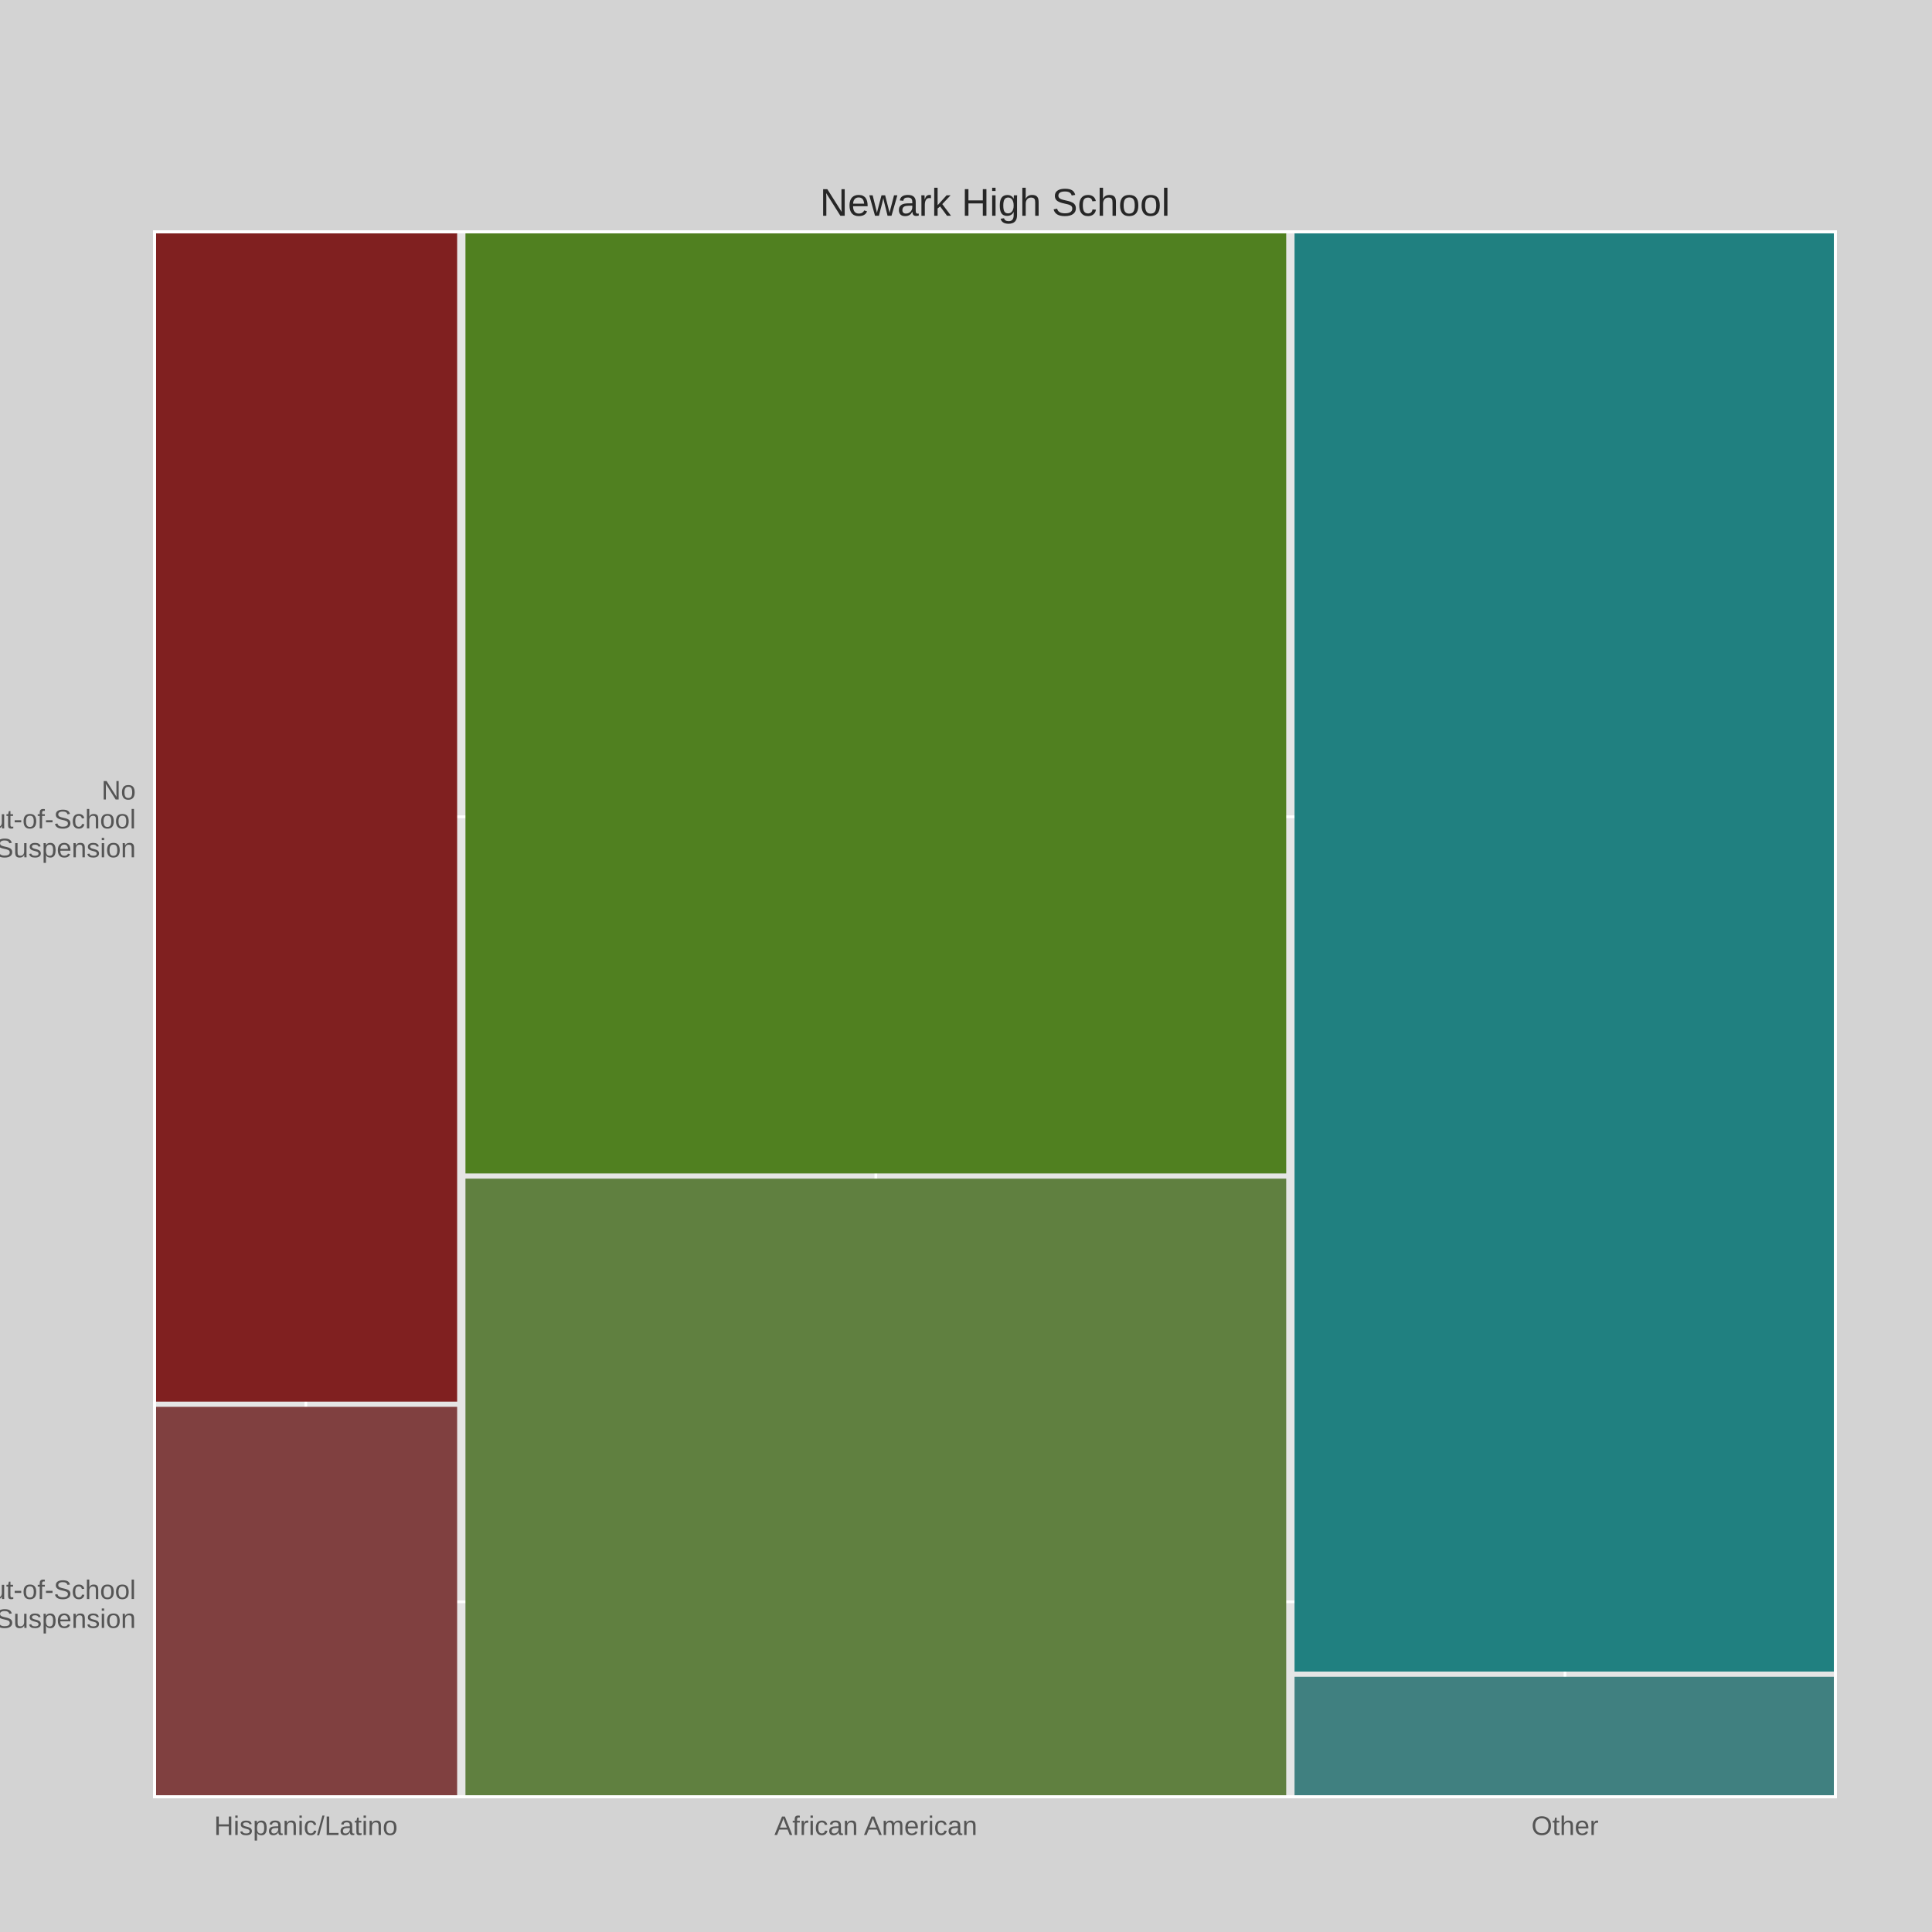
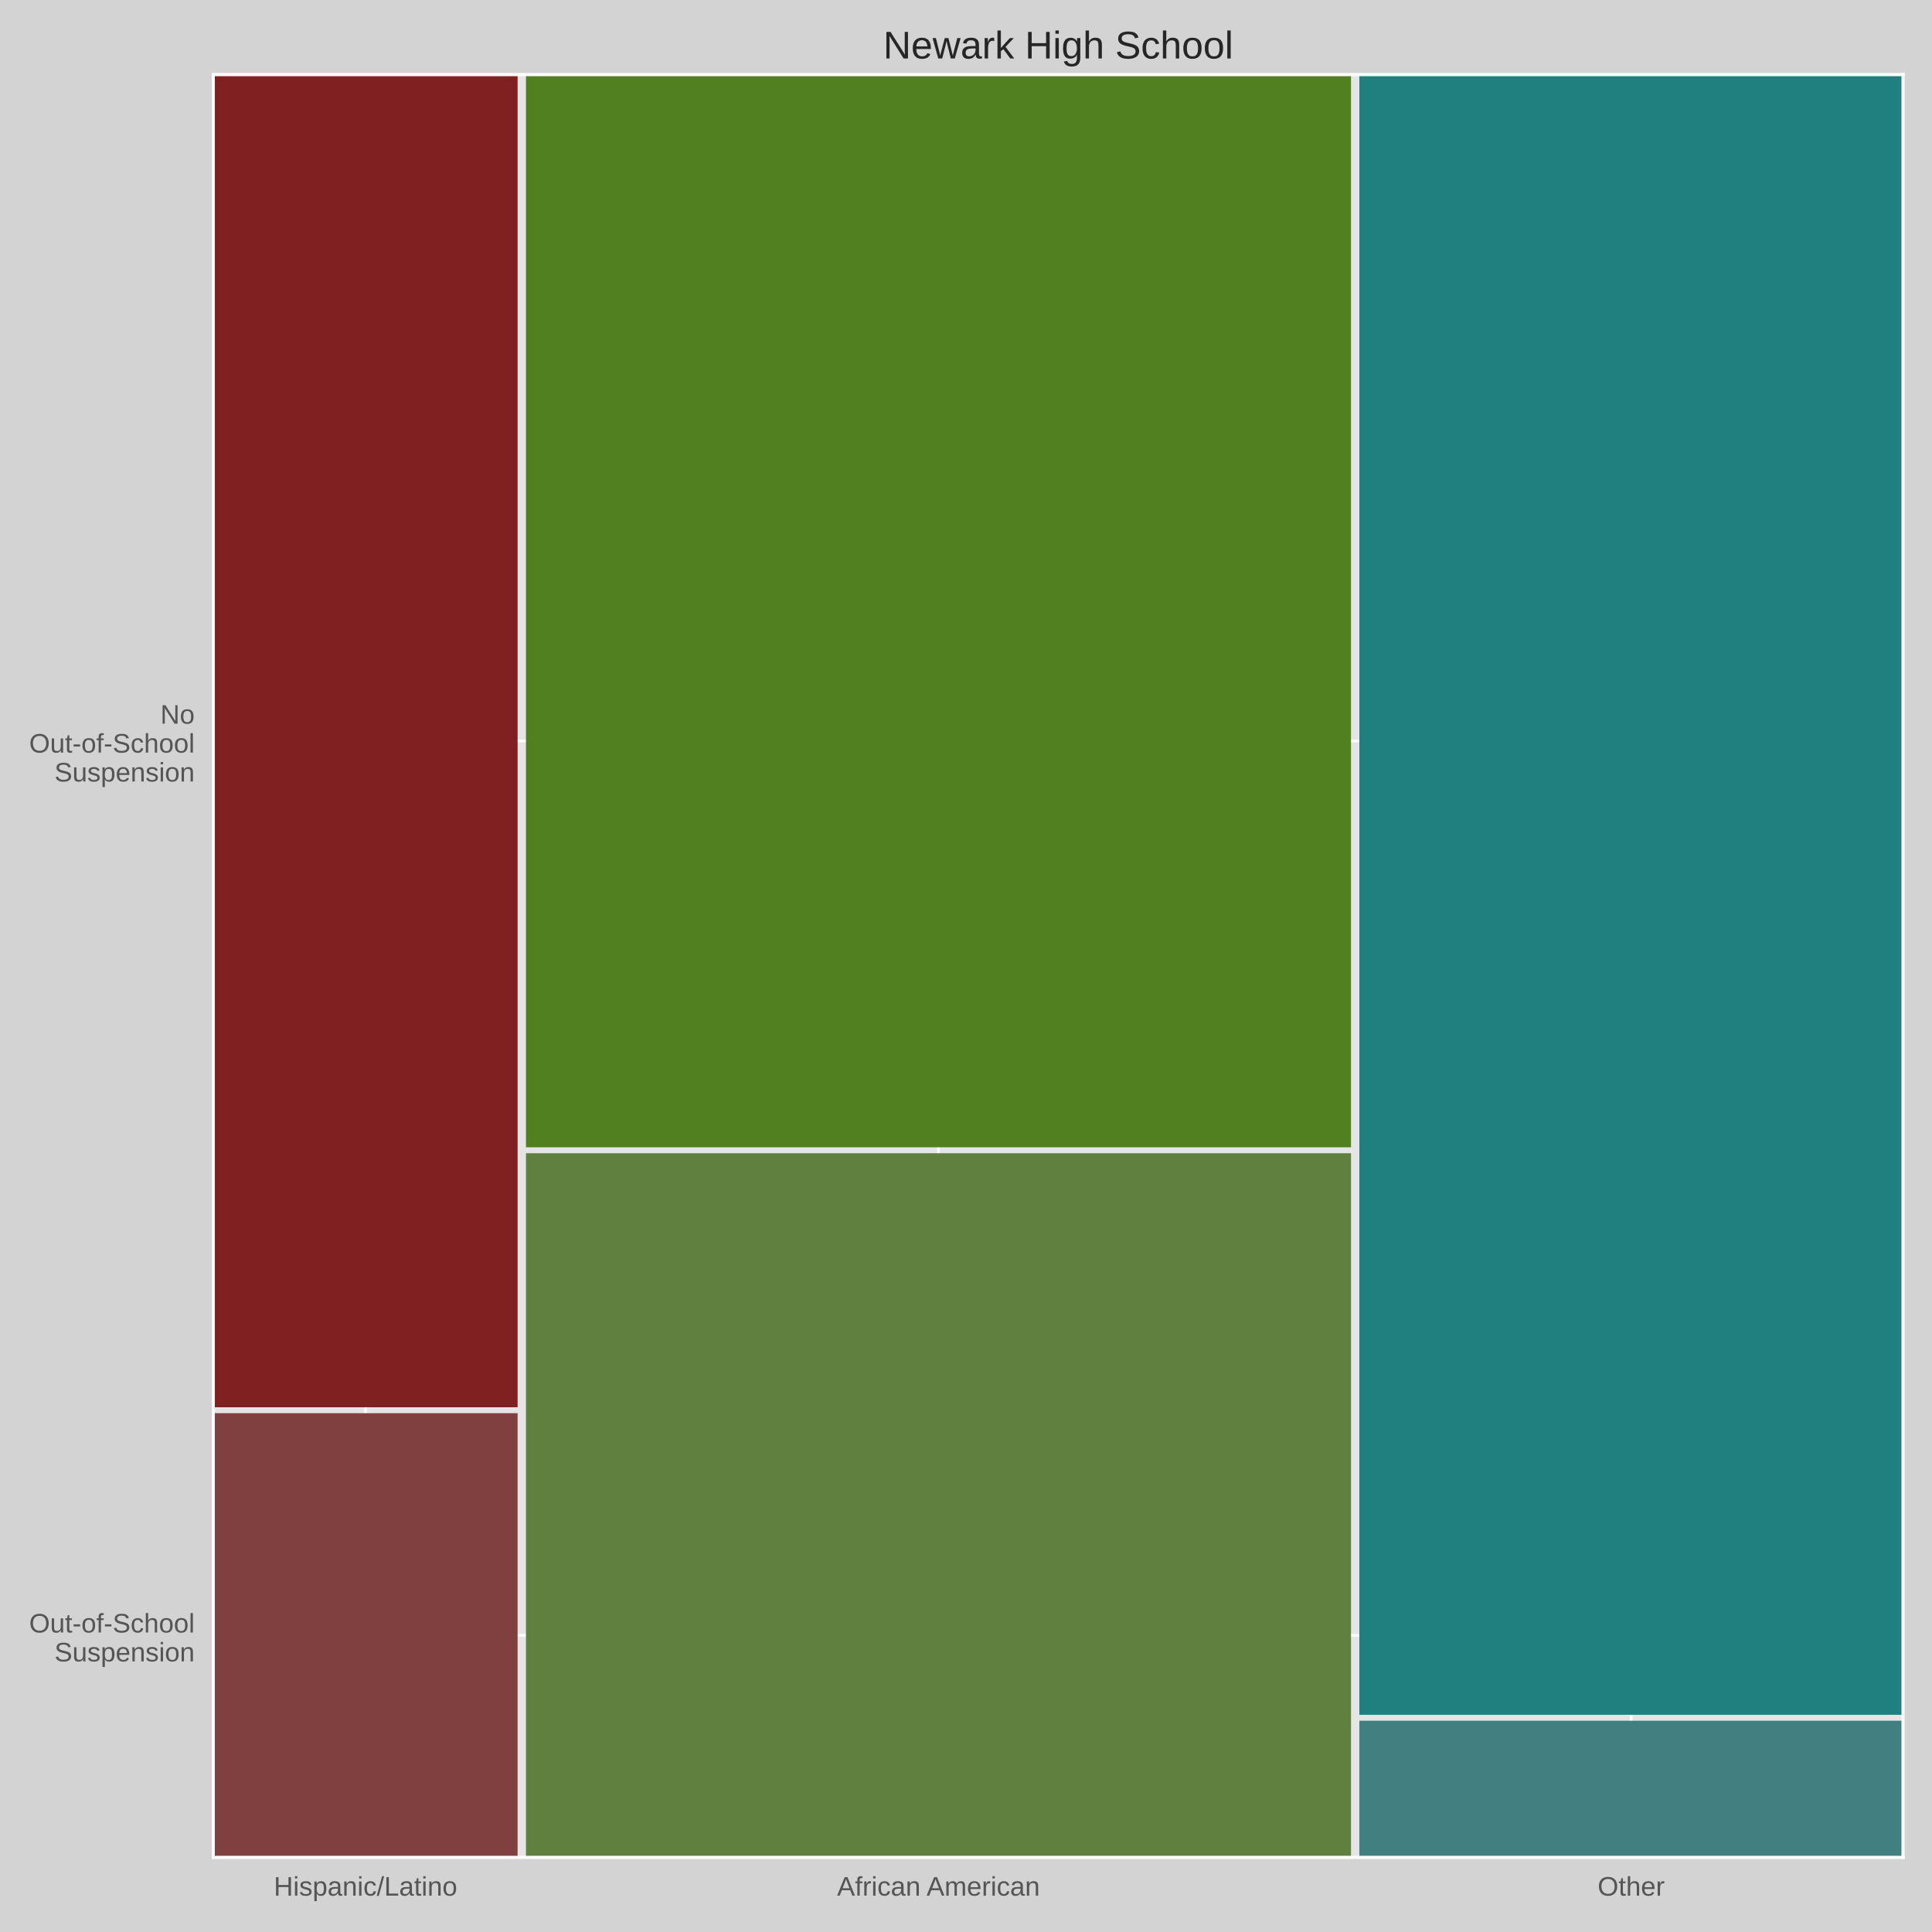
<svg xmlns="http://www.w3.org/2000/svg" xmlns:xlink="http://www.w3.org/1999/xlink" height="720pt" version="1.1" viewBox="0 0 720 720" width="720pt">
  <defs>
    <style type="text/css">
*{stroke-linecap:butt;stroke-linejoin:round;}
  </style>
  </defs>
  <g id="figure_1">
    <g id="patch_1">
      <path d="M 0 720  L 720 720  L 720 0  L 0 0  z " style="fill:#d3d3d3;" />
    </g>
    <g id="axes_1">
      <g id="patch_2">
-         <path d="M 57.6 669.6  L 684 669.6  L 684 86.4  L 57.6 86.4  z " style="fill:#e5e5e5;" />
+         <path d="M 79.55 692.2  L 709.2 692.2  L 709.2 27.8  L 79.55 27.8  z " style="fill:#e5e5e5;" />
      </g>
      <g id="matplotlib.axis_1">
        <g id="xtick_1">
          <g id="line2d_1">
-             <path clip-path="url(#pf07a67127f)" d="M 113.982 669.6  L 113.982 86.4  " style="fill:none;stroke:#ffffff;" />
+             <path clip-path="url(#p19090689ff)" d="M 136.224 692.2  L 136.224 27.8  " style="fill:none;stroke:#ffffff;" />
          </g>
          <g id="line2d_2" />
          <g id="text_1">
            <defs>
              <path d="M 54.734 0  L 54.734 31.891  L 17.531 31.891  L 17.531 0  L 8.203 0  L 8.203 68.797  L 17.531 68.797  L 17.531 39.703  L 54.734 39.703  L 54.734 68.797  L 64.062 68.797  L 64.062 0  z " id="LiberationSans-72" />
              <path d="M 6.688 64.062  L 6.688 72.469  L 15.484 72.469  L 15.484 64.062  z M 6.688 0  L 6.688 52.828  L 15.484 52.828  L 15.484 0  z " id="LiberationSans-105" />
              <path d="M 46.391 14.594  Q 46.391 10.891 44.938 7.984  Q 43.5 5.078 40.766 3.094  Q 38.031 1.125 34.047 0.062  Q 30.078 -0.984 24.953 -0.984  Q 20.359 -0.984 16.672 -0.266  Q 12.984 0.438 10.203 2  Q 7.422 3.562 5.531 6.125  Q 3.656 8.688 2.781 12.406  L 10.547 13.922  Q 11.672 9.672 15.188 7.688  Q 18.703 5.719 24.953 5.719  Q 27.781 5.719 30.141 6.109  Q 32.516 6.5 34.219 7.453  Q 35.938 8.406 36.891 9.984  Q 37.844 11.578 37.844 13.922  Q 37.844 16.312 36.719 17.844  Q 35.594 19.391 33.594 20.406  Q 31.594 21.438 28.734 22.188  Q 25.875 22.953 22.469 23.875  Q 19.281 24.703 16.156 25.734  Q 13.031 26.766 10.516 28.438  Q 8.016 30.125 6.453 32.609  Q 4.891 35.109 4.891 38.875  Q 4.891 46.094 10.031 49.875  Q 15.188 53.656 25.047 53.656  Q 33.797 53.656 38.938 50.578  Q 44.094 47.516 45.453 40.719  L 37.547 39.75  Q 37.109 41.797 35.938 43.188  Q 34.766 44.578 33.109 45.438  Q 31.453 46.297 29.375 46.656  Q 27.297 47.016 25.047 47.016  Q 19.094 47.016 16.25 45.203  Q 13.422 43.406 13.422 39.75  Q 13.422 37.594 14.469 36.203  Q 15.531 34.812 17.406 33.859  Q 19.281 32.906 21.922 32.203  Q 24.562 31.5 27.734 30.719  Q 29.828 30.172 32.031 29.562  Q 34.234 28.953 36.297 28.094  Q 38.375 27.25 40.203 26.094  Q 42.047 24.953 43.406 23.344  Q 44.781 21.734 45.578 19.578  Q 46.391 17.438 46.391 14.594  z " id="LiberationSans-115" />
              <path d="M 51.422 26.656  Q 51.422 20.656 50.438 15.578  Q 49.469 10.5 47.188 6.828  Q 44.922 3.172 41.188 1.094  Q 37.453 -0.984 31.984 -0.984  Q 26.312 -0.984 22.062 1.172  Q 17.828 3.328 15.578 8.203  L 15.328 8.203  Q 15.375 8.109 15.406 7.328  Q 15.438 6.547 15.453 5.375  Q 15.484 4.203 15.5 2.75  Q 15.531 1.312 15.531 -0.094  L 15.531 -20.75  L 6.734 -20.75  L 6.734 42.047  Q 6.734 43.953 6.703 45.703  Q 6.688 47.469 6.641 48.906  Q 6.594 50.344 6.547 51.359  Q 6.5 52.391 6.453 52.828  L 14.938 52.828  Q 14.984 52.688 15.062 51.797  Q 15.141 50.922 15.203 49.672  Q 15.281 48.438 15.359 47.016  Q 15.438 45.609 15.438 44.344  L 15.625 44.344  Q 16.844 46.875 18.406 48.656  Q 19.969 50.438 21.969 51.578  Q 23.969 52.734 26.438 53.25  Q 28.906 53.766 31.984 53.766  Q 37.453 53.766 41.188 51.812  Q 44.922 49.859 47.188 46.312  Q 49.469 42.781 50.438 37.766  Q 51.422 32.766 51.422 26.656  z M 42.188 26.469  Q 42.188 31.344 41.594 35.156  Q 41.016 38.969 39.578 41.594  Q 38.141 44.234 35.734 45.594  Q 33.344 46.969 29.734 46.969  Q 26.812 46.969 24.219 46.141  Q 21.625 45.312 19.703 42.969  Q 17.781 40.625 16.656 36.5  Q 15.531 32.375 15.531 25.781  Q 15.531 20.172 16.453 16.281  Q 17.391 12.406 19.172 10.016  Q 20.953 7.625 23.578 6.562  Q 26.219 5.516 29.641 5.516  Q 33.297 5.516 35.719 6.922  Q 38.141 8.344 39.578 11.031  Q 41.016 13.719 41.594 17.594  Q 42.188 21.484 42.188 26.469  z " id="LiberationSans-112" />
              <path d="M 20.219 -0.984  Q 12.25 -0.984 8.25 3.219  Q 4.25 7.422 4.25 14.75  Q 4.25 19.969 6.219 23.312  Q 8.203 26.656 11.391 28.562  Q 14.594 30.469 18.688 31.203  Q 22.797 31.938 27.047 32.031  L 38.922 32.234  L 38.922 35.109  Q 38.922 38.375 38.234 40.672  Q 37.547 42.969 36.125 44.375  Q 34.719 45.797 32.594 46.453  Q 30.469 47.125 27.594 47.125  Q 25.047 47.125 23 46.75  Q 20.953 46.391 19.438 45.438  Q 17.922 44.484 16.984 42.844  Q 16.062 41.219 15.766 38.719  L 6.594 39.547  Q 7.078 42.672 8.438 45.281  Q 9.812 47.906 12.328 49.797  Q 14.844 51.703 18.625 52.75  Q 22.406 53.812 27.781 53.812  Q 37.75 53.812 42.766 49.234  Q 47.797 44.672 47.797 36.031  L 47.797 13.281  Q 47.797 9.375 48.828 7.391  Q 49.859 5.422 52.734 5.422  Q 53.469 5.422 54.203 5.516  Q 54.938 5.609 55.609 5.766  L 55.609 0.297  Q 53.953 -0.094 52.312 -0.281  Q 50.688 -0.484 48.828 -0.484  Q 46.344 -0.484 44.562 0.172  Q 42.781 0.828 41.656 2.172  Q 40.531 3.516 39.938 5.484  Q 39.359 7.469 39.203 10.109  L 38.922 10.109  Q 37.5 7.562 35.812 5.516  Q 34.125 3.469 31.875 2.031  Q 29.641 0.594 26.781 -0.188  Q 23.922 -0.984 20.219 -0.984  z M 22.219 5.609  Q 26.422 5.609 29.562 7.141  Q 32.719 8.688 34.781 11.078  Q 36.859 13.484 37.891 16.312  Q 38.922 19.141 38.922 21.734  L 38.922 26.078  L 29.297 25.875  Q 26.078 25.828 23.172 25.406  Q 20.266 25 18.062 23.781  Q 15.875 22.562 14.578 20.359  Q 13.281 18.172 13.281 14.594  Q 13.281 10.297 15.594 7.953  Q 17.922 5.609 22.219 5.609  z " id="LiberationSans-97" />
              <path d="M 40.281 0  L 40.281 33.5  Q 40.281 37.359 39.719 39.938  Q 39.156 42.531 37.891 44.109  Q 36.625 45.703 34.547 46.359  Q 32.469 47.016 29.391 47.016  Q 26.266 47.016 23.75 45.922  Q 21.234 44.828 19.453 42.75  Q 17.672 40.672 16.688 37.625  Q 15.719 34.578 15.719 30.609  L 15.719 0  L 6.938 0  L 6.938 41.547  Q 6.938 43.219 6.906 45.047  Q 6.891 46.875 6.828 48.5  Q 6.781 50.141 6.734 51.312  Q 6.688 52.484 6.641 52.828  L 14.938 52.828  Q 14.984 52.594 15.031 51.516  Q 15.094 50.438 15.156 49.047  Q 15.234 47.656 15.281 46.219  Q 15.328 44.781 15.328 43.797  L 15.484 43.797  Q 16.75 46.094 18.266 47.953  Q 19.781 49.812 21.781 51.094  Q 23.781 52.391 26.359 53.094  Q 28.953 53.812 32.375 53.812  Q 36.766 53.812 39.938 52.734  Q 43.109 51.656 45.156 49.406  Q 47.219 47.172 48.172 43.625  Q 49.125 40.094 49.125 35.203  L 49.125 0  z " id="LiberationSans-110" />
              <path d="M 13.422 26.656  Q 13.422 22.125 14.078 18.312  Q 14.75 14.5 16.312 11.734  Q 17.875 8.984 20.438 7.469  Q 23 5.953 26.766 5.953  Q 31.453 5.953 34.594 8.484  Q 37.75 11.031 38.484 16.312  L 47.359 15.719  Q 46.922 12.453 45.453 9.422  Q 44 6.391 41.484 4.094  Q 38.969 1.812 35.344 0.406  Q 31.734 -0.984 27 -0.984  Q 20.797 -0.984 16.453 1.109  Q 12.109 3.219 9.391 6.906  Q 6.688 10.594 5.469 15.594  Q 4.25 20.609 4.25 26.469  Q 4.25 31.781 5.125 35.859  Q 6 39.938 7.594 42.984  Q 9.188 46.047 11.328 48.125  Q 13.484 50.203 15.984 51.438  Q 18.5 52.688 21.281 53.25  Q 24.078 53.812 26.906 53.812  Q 31.344 53.812 34.812 52.594  Q 38.281 51.375 40.797 49.25  Q 43.312 47.125 44.875 44.234  Q 46.438 41.359 47.078 38.031  L 38.031 37.359  Q 37.359 41.75 34.562 44.328  Q 31.781 46.922 26.656 46.922  Q 22.906 46.922 20.391 45.672  Q 17.875 44.438 16.312 41.922  Q 14.75 39.406 14.078 35.594  Q 13.422 31.781 13.422 26.656  z " id="LiberationSans-99" />
              <path d="M 0 -0.984  L 20.062 72.469  L 27.781 72.469  L 7.906 -0.984  z " id="LiberationSans-47" />
              <path d="M 8.203 0  L 8.203 68.797  L 17.531 68.797  L 17.531 7.625  L 52.297 7.625  L 52.297 0  z " id="LiberationSans-76" />
              <path d="M 27.047 0.391  Q 25.047 -0.141 22.969 -0.453  Q 20.906 -0.781 18.172 -0.781  Q 7.625 -0.781 7.625 11.188  L 7.625 46.438  L 1.516 46.438  L 1.516 52.828  L 7.953 52.828  L 10.547 64.656  L 16.406 64.656  L 16.406 52.828  L 26.172 52.828  L 26.172 46.438  L 16.406 46.438  L 16.406 13.094  Q 16.406 9.281 17.641 7.734  Q 18.891 6.203 21.969 6.203  Q 23.25 6.203 24.438 6.391  Q 25.641 6.594 27.047 6.891  z " id="LiberationSans-116" />
              <path d="M 51.422 26.469  Q 51.422 12.594 45.312 5.797  Q 39.203 -0.984 27.594 -0.984  Q 22.078 -0.984 17.719 0.672  Q 13.375 2.344 10.375 5.766  Q 7.375 9.188 5.781 14.328  Q 4.203 19.484 4.203 26.469  Q 4.203 53.812 27.875 53.812  Q 34.031 53.812 38.5 52.094  Q 42.969 50.391 45.828 46.969  Q 48.688 43.562 50.047 38.422  Q 51.422 33.297 51.422 26.469  z M 42.188 26.469  Q 42.188 32.625 41.234 36.625  Q 40.281 40.625 38.453 43.016  Q 36.625 45.406 33.984 46.359  Q 31.344 47.312 28.031 47.312  Q 24.656 47.312 21.938 46.312  Q 19.234 45.312 17.328 42.891  Q 15.438 40.484 14.422 36.469  Q 13.422 32.469 13.422 26.469  Q 13.422 20.312 14.5 16.281  Q 15.578 12.25 17.453 9.859  Q 19.344 7.469 21.906 6.484  Q 24.469 5.516 27.484 5.516  Q 30.859 5.516 33.594 6.469  Q 36.328 7.422 38.234 9.812  Q 40.141 12.203 41.156 16.25  Q 42.188 20.312 42.188 26.469  z " id="LiberationSans-111" />
            </defs>
-             <g style="fill:#555555;" transform="translate(79.79648 683.8469)scale(0.1 -0.1)">
+             <g style="fill:#555555;" transform="translate(102.039 706.4469)scale(0.1 -0.1)">
              <use xlink:href="#LiberationSans-72" />
              <use x="72.217" xlink:href="#LiberationSans-105" />
              <use x="94.434" xlink:href="#LiberationSans-115" />
              <use x="144.434" xlink:href="#LiberationSans-112" />
              <use x="200.049" xlink:href="#LiberationSans-97" />
              <use x="255.664" xlink:href="#LiberationSans-110" />
              <use x="311.279" xlink:href="#LiberationSans-105" />
              <use x="333.496" xlink:href="#LiberationSans-99" />
              <use x="383.496" xlink:href="#LiberationSans-47" />
              <use x="411.279" xlink:href="#LiberationSans-76" />
              <use x="466.895" xlink:href="#LiberationSans-97" />
              <use x="522.51" xlink:href="#LiberationSans-116" />
              <use x="550.293" xlink:href="#LiberationSans-105" />
              <use x="572.51" xlink:href="#LiberationSans-110" />
              <use x="628.125" xlink:href="#LiberationSans-111" />
            </g>
          </g>
        </g>
        <g id="xtick_2">
          <g id="line2d_3">
-             <path clip-path="url(#pf07a67127f)" d="M 326.399 669.6  L 326.399 86.4  " style="fill:none;stroke:#ffffff;" />
+             <path clip-path="url(#p19090689ff)" d="M 349.744 692.2  L 349.744 27.8  " style="fill:none;stroke:#ffffff;" />
          </g>
          <g id="line2d_4" />
          <g id="text_2">
            <defs>
              <path d="M 56.984 0  L 49.125 20.125  L 17.781 20.125  L 9.859 0  L 0.203 0  L 28.266 68.797  L 38.875 68.797  L 66.5 0  z M 37.5 50.094  Q 36.719 52.047 36 54.047  Q 35.297 56.062 34.766 57.688  Q 34.234 59.328 33.859 60.422  Q 33.5 61.531 33.453 61.766  Q 33.344 61.531 33 60.406  Q 32.672 59.281 32.109 57.609  Q 31.547 55.953 30.828 53.953  Q 30.125 51.953 29.391 50  L 20.609 27.391  L 46.344 27.391  z " id="LiberationSans-65" />
              <path d="M 17.625 46.438  L 17.625 0  L 8.844 0  L 8.844 46.438  L 1.422 46.438  L 1.422 52.828  L 8.844 52.828  L 8.844 58.797  Q 8.844 61.672 9.375 64.141  Q 9.906 66.609 11.344 68.438  Q 12.797 70.266 15.281 71.312  Q 17.781 72.359 21.734 72.359  Q 23.297 72.359 24.969 72.219  Q 26.656 72.078 27.938 71.781  L 27.938 65.094  Q 27.094 65.234 26 65.359  Q 24.906 65.484 24.031 65.484  Q 22.078 65.484 20.828 64.938  Q 19.578 64.406 18.875 63.406  Q 18.172 62.406 17.891 60.938  Q 17.625 59.469 17.625 57.562  L 17.625 52.828  L 27.938 52.828  L 27.938 46.438  z " id="LiberationSans-102" />
              <path d="M 6.938 0  L 6.938 40.531  Q 6.938 42.188 6.906 43.922  Q 6.891 45.656 6.828 47.266  Q 6.781 48.875 6.734 50.281  Q 6.688 51.703 6.641 52.828  L 14.938 52.828  Q 14.984 51.703 15.062 50.266  Q 15.141 48.828 15.203 47.312  Q 15.281 45.797 15.297 44.406  Q 15.328 43.016 15.328 42.047  L 15.531 42.047  Q 16.453 45.062 17.5 47.281  Q 18.562 49.516 19.969 50.953  Q 21.391 52.391 23.344 53.094  Q 25.297 53.812 28.078 53.812  Q 29.156 53.812 30.125 53.641  Q 31.109 53.469 31.641 53.328  L 31.641 45.266  Q 30.766 45.516 29.594 45.625  Q 28.422 45.75 26.953 45.75  Q 23.922 45.75 21.797 44.375  Q 19.672 43.016 18.328 40.594  Q 17 38.188 16.359 34.844  Q 15.719 31.5 15.719 27.547  L 15.719 0  z " id="LiberationSans-114" />
              <path id="LiberationSans-32" />
              <path d="M 37.5 0  L 37.5 33.5  Q 37.5 37.359 37.016 39.938  Q 36.531 42.531 35.375 44.109  Q 34.234 45.703 32.375 46.359  Q 30.516 47.016 27.828 47.016  Q 25.047 47.016 22.797 45.922  Q 20.562 44.828 18.969 42.75  Q 17.391 40.672 16.531 37.625  Q 15.672 34.578 15.672 30.609  L 15.672 0  L 6.938 0  L 6.938 41.547  Q 6.938 43.219 6.906 45.047  Q 6.891 46.875 6.828 48.5  Q 6.781 50.141 6.734 51.312  Q 6.688 52.484 6.641 52.828  L 14.938 52.828  Q 14.984 52.594 15.031 51.516  Q 15.094 50.438 15.156 49.047  Q 15.234 47.656 15.281 46.219  Q 15.328 44.781 15.328 43.797  L 15.484 43.797  Q 16.656 46.094 18.016 47.953  Q 19.391 49.812 21.219 51.094  Q 23.047 52.391 25.406 53.094  Q 27.781 53.812 30.906 53.812  Q 36.922 53.812 40.406 51.422  Q 43.891 49.031 45.266 43.797  L 45.406 43.797  Q 46.578 46.094 48.047 47.953  Q 49.516 49.812 51.469 51.094  Q 53.422 52.391 55.859 53.094  Q 58.297 53.812 61.422 53.812  Q 65.438 53.812 68.328 52.734  Q 71.234 51.656 73.094 49.406  Q 74.953 47.172 75.828 43.625  Q 76.703 40.094 76.703 35.203  L 76.703 0  L 68.016 0  L 68.016 33.5  Q 68.016 37.359 67.531 39.938  Q 67.047 42.531 65.891 44.109  Q 64.75 45.703 62.891 46.359  Q 61.031 47.016 58.344 47.016  Q 55.562 47.016 53.312 45.969  Q 51.078 44.922 49.484 42.875  Q 47.906 40.828 47.047 37.75  Q 46.188 34.672 46.188 30.609  L 46.188 0  z " id="LiberationSans-109" />
              <path d="M 13.484 24.562  Q 13.484 20.406 14.328 16.906  Q 15.188 13.422 16.969 10.906  Q 18.75 8.406 21.531 7  Q 24.312 5.609 28.219 5.609  Q 33.938 5.609 37.375 7.906  Q 40.828 10.203 42.047 13.719  L 49.75 11.531  Q 48.922 9.328 47.438 7.109  Q 45.953 4.891 43.453 3.094  Q 40.969 1.312 37.234 0.156  Q 33.5 -0.984 28.219 -0.984  Q 16.5 -0.984 10.375 6  Q 4.25 12.984 4.25 26.766  Q 4.25 34.188 6.094 39.328  Q 7.953 44.484 11.172 47.703  Q 14.406 50.922 18.703 52.359  Q 23 53.812 27.875 53.812  Q 34.516 53.812 38.984 51.656  Q 43.453 49.516 46.156 45.719  Q 48.875 41.938 50.016 36.812  Q 51.172 31.688 51.172 25.734  L 51.172 24.562  z M 42.094 31.297  Q 41.359 39.656 37.844 43.484  Q 34.328 47.312 27.734 47.312  Q 25.531 47.312 23.109 46.609  Q 20.703 45.906 18.656 44.094  Q 16.609 42.281 15.188 39.172  Q 13.766 36.078 13.578 31.297  z " id="LiberationSans-101" />
            </defs>
-             <g style="fill:#555555;" transform="translate(288.6073 683.8469)scale(0.1 -0.1)">
+             <g style="fill:#555555;" transform="translate(311.9519 706.4469)scale(0.1 -0.1)">
              <use xlink:href="#LiberationSans-65" />
              <use x="66.699" xlink:href="#LiberationSans-102" />
              <use x="94.482" xlink:href="#LiberationSans-114" />
              <use x="127.783" xlink:href="#LiberationSans-105" />
              <use x="150" xlink:href="#LiberationSans-99" />
              <use x="200" xlink:href="#LiberationSans-97" />
              <use x="255.615" xlink:href="#LiberationSans-110" />
              <use x="311.23" xlink:href="#LiberationSans-32" />
              <use x="333.514" xlink:href="#LiberationSans-65" />
              <use x="400.213" xlink:href="#LiberationSans-109" />
              <use x="483.514" xlink:href="#LiberationSans-101" />
              <use x="539.129" xlink:href="#LiberationSans-114" />
              <use x="572.43" xlink:href="#LiberationSans-105" />
              <use x="594.646" xlink:href="#LiberationSans-99" />
              <use x="644.646" xlink:href="#LiberationSans-97" />
              <use x="700.262" xlink:href="#LiberationSans-110" />
            </g>
          </g>
        </g>
        <g id="xtick_3">
          <g id="line2d_5">
-             <path clip-path="url(#pf07a67127f)" d="M 583.218 669.6  L 583.218 86.4  " style="fill:none;stroke:#ffffff;" />
+             <path clip-path="url(#p19090689ff)" d="M 607.895 692.2  L 607.895 27.8  " style="fill:none;stroke:#ffffff;" />
          </g>
          <g id="line2d_6" />
          <g id="text_3">
            <defs>
              <path d="M 73 34.719  Q 73 26.656 70.672 20.062  Q 68.359 13.484 63.969 8.797  Q 59.578 4.109 53.219 1.562  Q 46.875 -0.984 38.812 -0.984  Q 30.328 -0.984 23.922 1.672  Q 17.531 4.344 13.281 9.109  Q 9.031 13.875 6.875 20.406  Q 4.734 26.953 4.734 34.719  Q 4.734 42.781 6.984 49.266  Q 9.234 55.766 13.578 60.328  Q 17.922 64.891 24.297 67.359  Q 30.672 69.828 38.922 69.828  Q 47.125 69.828 53.484 67.328  Q 59.859 64.844 64.172 60.25  Q 68.5 55.672 70.75 49.172  Q 73 42.672 73 34.719  z M 63.484 34.719  Q 63.484 40.922 61.891 46  Q 60.297 51.078 57.203 54.688  Q 54.109 58.297 49.516 60.25  Q 44.922 62.203 38.922 62.203  Q 32.766 62.203 28.125 60.25  Q 23.484 58.297 20.375 54.688  Q 17.281 51.078 15.734 46  Q 14.203 40.922 14.203 34.719  Q 14.203 28.516 15.797 23.359  Q 17.391 18.219 20.484 14.484  Q 23.578 10.75 28.188 8.672  Q 32.812 6.594 38.812 6.594  Q 45.266 6.594 49.922 8.688  Q 54.594 10.797 57.594 14.531  Q 60.594 18.266 62.031 23.438  Q 63.484 28.609 63.484 34.719  z " id="LiberationSans-79" />
              <path d="M 15.484 43.797  Q 16.938 46.484 18.641 48.359  Q 20.359 50.25 22.406 51.469  Q 24.469 52.688 26.906 53.25  Q 29.344 53.812 32.375 53.812  Q 37.453 53.812 40.703 52.438  Q 43.953 51.078 45.828 48.609  Q 47.703 46.141 48.406 42.719  Q 49.125 39.312 49.125 35.203  L 49.125 0  L 40.281 0  L 40.281 33.5  Q 40.281 36.859 39.859 39.391  Q 39.453 41.938 38.281 43.625  Q 37.109 45.312 34.953 46.156  Q 32.812 47.016 29.391 47.016  Q 26.266 47.016 23.75 45.891  Q 21.234 44.781 19.453 42.719  Q 17.672 40.672 16.688 37.734  Q 15.719 34.812 15.719 31.156  L 15.719 0  L 6.938 0  L 6.938 72.469  L 15.719 72.469  L 15.719 53.609  Q 15.719 52 15.672 50.391  Q 15.625 48.781 15.547 47.406  Q 15.484 46.047 15.422 45.094  Q 15.375 44.141 15.328 43.797  z " id="LiberationSans-104" />
            </defs>
-             <g style="fill:#555555;" transform="translate(570.7139 683.8469)scale(0.1 -0.1)">
+             <g style="fill:#555555;" transform="translate(595.391 706.4469)scale(0.1 -0.1)">
              <use xlink:href="#LiberationSans-79" />
              <use x="77.783" xlink:href="#LiberationSans-116" />
              <use x="105.566" xlink:href="#LiberationSans-104" />
              <use x="161.182" xlink:href="#LiberationSans-101" />
              <use x="216.797" xlink:href="#LiberationSans-114" />
            </g>
          </g>
        </g>
      </g>
      <g id="matplotlib.axis_2">
        <g id="ytick_1">
          <g id="line2d_7">
-             <path clip-path="url(#pf07a67127f)" d="M 57.6 596.942  L 684 596.942  " style="fill:none;stroke:#ffffff;" />
+             <path clip-path="url(#p19090689ff)" d="M 79.55 609.426  L 709.2 609.426  " style="fill:none;stroke:#ffffff;" />
          </g>
          <g id="line2d_8" />
          <g id="text_4">
            <defs>
              <path d="M 15.328 52.828  L 15.328 19.344  Q 15.328 15.484 15.891 12.891  Q 16.453 10.297 17.719 8.703  Q 19 7.125 21.062 6.469  Q 23.141 5.812 26.219 5.812  Q 29.344 5.812 31.859 6.906  Q 34.375 8.016 36.156 10.078  Q 37.938 12.156 38.906 15.203  Q 39.891 18.266 39.891 22.219  L 39.891 52.828  L 48.688 52.828  L 48.688 11.281  Q 48.688 9.625 48.703 7.781  Q 48.734 5.953 48.781 4.312  Q 48.828 2.688 48.875 1.516  Q 48.922 0.344 48.969 0  L 40.672 0  Q 40.625 0.25 40.578 1.312  Q 40.531 2.391 40.453 3.781  Q 40.375 5.172 40.328 6.609  Q 40.281 8.062 40.281 9.031  L 40.141 9.031  Q 38.875 6.734 37.359 4.875  Q 35.844 3.031 33.844 1.734  Q 31.844 0.438 29.25 -0.266  Q 26.656 -0.984 23.25 -0.984  Q 18.844 -0.984 15.672 0.094  Q 12.5 1.172 10.453 3.422  Q 8.406 5.672 7.453 9.188  Q 6.5 12.703 6.5 17.625  L 6.5 52.828  z " id="LiberationSans-117" />
              <path d="M 4.438 22.656  L 4.438 30.469  L 28.859 30.469  L 28.859 22.656  z " id="LiberationSans-45" />
              <path d="M 62.109 19  Q 62.109 14.656 60.422 10.984  Q 58.734 7.328 55.219 4.656  Q 51.703 2 46.359 0.5  Q 41.016 -0.984 33.688 -0.984  Q 20.844 -0.984 13.672 3.516  Q 6.5 8.016 4.547 16.5  L 13.578 18.312  Q 14.266 15.625 15.672 13.422  Q 17.094 11.234 19.5 9.641  Q 21.922 8.062 25.484 7.172  Q 29.047 6.297 34.031 6.297  Q 38.188 6.297 41.656 7  Q 45.125 7.719 47.609 9.172  Q 50.094 10.641 51.484 12.953  Q 52.875 15.281 52.875 18.5  Q 52.875 21.875 51.344 23.969  Q 49.812 26.078 47.016 27.438  Q 44.234 28.812 40.375 29.734  Q 36.531 30.672 31.844 31.734  Q 28.953 32.375 26.047 33.125  Q 23.141 33.891 20.484 34.938  Q 17.828 35.984 15.484 37.391  Q 13.141 38.812 11.422 40.797  Q 9.719 42.781 8.734 45.391  Q 7.766 48 7.766 51.422  Q 7.766 56.297 9.734 59.781  Q 11.719 63.281 15.234 65.531  Q 18.75 67.781 23.531 68.797  Q 28.328 69.828 33.891 69.828  Q 40.281 69.828 44.812 68.828  Q 49.359 67.828 52.484 65.812  Q 55.609 63.812 57.484 60.859  Q 59.375 57.906 60.5 54  L 51.312 52.391  Q 50.641 54.891 49.344 56.844  Q 48.047 58.797 45.938 60.109  Q 43.844 61.422 40.844 62.109  Q 37.844 62.797 33.797 62.797  Q 29 62.797 25.75 61.938  Q 22.516 61.078 20.531 59.609  Q 18.562 58.156 17.703 56.172  Q 16.844 54.203 16.844 51.906  Q 16.844 48.828 18.375 46.844  Q 19.922 44.875 22.562 43.547  Q 25.203 42.234 28.656 41.359  Q 32.125 40.484 36.031 39.594  Q 39.203 38.875 42.359 38.109  Q 45.516 37.359 48.391 36.297  Q 51.266 35.25 53.781 33.828  Q 56.297 32.422 58.156 30.375  Q 60.016 28.328 61.062 25.531  Q 62.109 22.75 62.109 19  z " id="LiberationSans-83" />
              <path d="M 6.734 0  L 6.734 72.469  L 15.531 72.469  L 15.531 0  z " id="LiberationSans-108" />
            </defs>
-             <g style="fill:#555555;" transform="translate(-11.09062 595.9047)scale(0.1 -0.1)">
+             <g style="fill:#555555;" transform="translate(10.85938 608.3884)scale(0.1 -0.1)">
              <use xlink:href="#LiberationSans-79" />
              <use x="77.783" xlink:href="#LiberationSans-117" />
              <use x="133.398" xlink:href="#LiberationSans-116" />
              <use x="161.182" xlink:href="#LiberationSans-45" />
              <use x="194.482" xlink:href="#LiberationSans-111" />
              <use x="250.098" xlink:href="#LiberationSans-102" />
              <use x="277.881" xlink:href="#LiberationSans-45" />
              <use x="311.182" xlink:href="#LiberationSans-83" />
              <use x="377.881" xlink:href="#LiberationSans-99" />
              <use x="427.881" xlink:href="#LiberationSans-104" />
              <use x="483.496" xlink:href="#LiberationSans-111" />
              <use x="539.111" xlink:href="#LiberationSans-111" />
              <use x="594.727" xlink:href="#LiberationSans-108" />
            </g>
-             <g style="fill:#555555;" transform="translate(-1.657812 606.6759)scale(0.1 -0.1)">
+             <g style="fill:#555555;" transform="translate(20.29219 619.1597)scale(0.1 -0.1)">
              <use xlink:href="#LiberationSans-83" />
              <use x="66.699" xlink:href="#LiberationSans-117" />
              <use x="122.314" xlink:href="#LiberationSans-115" />
              <use x="172.314" xlink:href="#LiberationSans-112" />
              <use x="227.93" xlink:href="#LiberationSans-101" />
              <use x="283.545" xlink:href="#LiberationSans-110" />
              <use x="339.16" xlink:href="#LiberationSans-115" />
              <use x="389.16" xlink:href="#LiberationSans-105" />
              <use x="411.377" xlink:href="#LiberationSans-111" />
              <use x="466.992" xlink:href="#LiberationSans-110" />
            </g>
          </g>
        </g>
        <g id="ytick_2">
          <g id="line2d_9">
-             <path clip-path="url(#pf07a67127f)" d="M 57.6 304.373  L 684 304.373  " style="fill:none;stroke:#ffffff;" />
+             <path clip-path="url(#p19090689ff)" d="M 79.55 276.122  L 709.2 276.122  " style="fill:none;stroke:#ffffff;" />
          </g>
          <g id="line2d_10" />
          <g id="text_5">
            <defs>
              <path d="M 52.828 0  L 16.016 58.594  Q 16.109 56.203 16.266 53.859  Q 16.359 51.859 16.422 49.625  Q 16.5 47.406 16.5 45.703  L 16.5 0  L 8.203 0  L 8.203 68.797  L 19.047 68.797  L 56.25 9.812  Q 56.109 12.203 55.953 14.594  Q 55.859 16.656 55.766 19.062  Q 55.672 21.484 55.672 23.688  L 55.672 68.797  L 64.062 68.797  L 64.062 0  z " id="LiberationSans-78" />
            </defs>
-             <g style="fill:#555555;" transform="translate(37.81719 297.9503)scale(0.1 -0.1)">
+             <g style="fill:#555555;" transform="translate(59.76719 269.6991)scale(0.1 -0.1)">
              <use xlink:href="#LiberationSans-78" />
              <use x="72.217" xlink:href="#LiberationSans-111" />
            </g>
-             <g style="fill:#555555;" transform="translate(-11.09062 308.7215)scale(0.1 -0.1)">
+             <g style="fill:#555555;" transform="translate(10.85938 280.4704)scale(0.1 -0.1)">
              <use xlink:href="#LiberationSans-79" />
              <use x="77.783" xlink:href="#LiberationSans-117" />
              <use x="133.398" xlink:href="#LiberationSans-116" />
              <use x="161.182" xlink:href="#LiberationSans-45" />
              <use x="194.482" xlink:href="#LiberationSans-111" />
              <use x="250.098" xlink:href="#LiberationSans-102" />
              <use x="277.881" xlink:href="#LiberationSans-45" />
              <use x="311.182" xlink:href="#LiberationSans-83" />
              <use x="377.881" xlink:href="#LiberationSans-99" />
              <use x="427.881" xlink:href="#LiberationSans-104" />
              <use x="483.496" xlink:href="#LiberationSans-111" />
              <use x="539.111" xlink:href="#LiberationSans-111" />
              <use x="594.727" xlink:href="#LiberationSans-108" />
            </g>
-             <g style="fill:#555555;" transform="translate(-1.657812 319.4928)scale(0.1 -0.1)">
+             <g style="fill:#555555;" transform="translate(20.29219 291.2416)scale(0.1 -0.1)">
              <use xlink:href="#LiberationSans-83" />
              <use x="66.699" xlink:href="#LiberationSans-117" />
              <use x="122.314" xlink:href="#LiberationSans-115" />
              <use x="172.314" xlink:href="#LiberationSans-112" />
              <use x="227.93" xlink:href="#LiberationSans-101" />
              <use x="283.545" xlink:href="#LiberationSans-110" />
              <use x="339.16" xlink:href="#LiberationSans-115" />
              <use x="389.16" xlink:href="#LiberationSans-105" />
              <use x="411.377" xlink:href="#LiberationSans-111" />
              <use x="466.992" xlink:href="#LiberationSans-110" />
            </g>
          </g>
        </g>
      </g>
      <g id="patch_3">
-         <path clip-path="url(#pf07a67127f)" d="M 57.6 669.6  L 170.363 669.6  L 170.363 524.284  L 57.6 524.284  z " style="fill:#804040;" />
+         <path clip-path="url(#p19090689ff)" d="M 79.55 692.2  L 192.898 692.2  L 192.898 526.652  L 79.55 526.652  z " style="fill:#804040;" />
      </g>
      <g id="patch_4">
-         <path clip-path="url(#pf07a67127f)" d="M 57.6 522.347  L 170.363 522.347  L 170.363 86.4  L 57.6 86.4  z " style="fill:#802020;" />
+         <path clip-path="url(#p19090689ff)" d="M 79.55 524.445  L 192.898 524.445  L 192.898 27.8  L 79.55 27.8  z " style="fill:#802020;" />
      </g>
      <g id="patch_5">
-         <path clip-path="url(#pf07a67127f)" d="M 173.464 669.6  L 479.335 669.6  L 479.335 439.238  L 173.464 439.238  z " style="fill:#608040;" />
+         <path clip-path="url(#p19090689ff)" d="M 196.015 692.2  L 503.473 692.2  L 503.473 429.764  L 196.015 429.764  z " style="fill:#608040;" />
      </g>
      <g id="patch_6">
-         <path clip-path="url(#pf07a67127f)" d="M 173.464 437.3  L 479.335 437.3  L 479.335 86.4  L 173.464 86.4  z " style="fill:#508020;" />
+         <path clip-path="url(#p19090689ff)" d="M 196.015 427.557  L 503.473 427.557  L 503.473 27.8  L 196.015 27.8  z " style="fill:#508020;" />
      </g>
      <g id="patch_7">
-         <path clip-path="url(#pf07a67127f)" d="M 482.436 669.6  L 684 669.6  L 684 624.888  L 482.436 624.888  z " style="fill:#408080;" />
+         <path clip-path="url(#p19090689ff)" d="M 506.59 692.2  L 709.2 692.2  L 709.2 641.262  L 506.59 641.262  z " style="fill:#408080;" />
      </g>
      <g id="patch_8">
-         <path clip-path="url(#pf07a67127f)" d="M 482.436 622.95  L 684 622.95  L 684 86.4  L 482.436 86.4  z " style="fill:#208080;" />
+         <path clip-path="url(#p19090689ff)" d="M 506.59 639.055  L 709.2 639.055  L 709.2 27.8  L 506.59 27.8  z " style="fill:#208080;" />
      </g>
      <g id="patch_9">
-         <path d="M 57.6 669.6  L 57.6 86.4  " style="fill:none;stroke:#ffffff;stroke-linecap:square;stroke-linejoin:miter;" />
+         <path d="M 79.55 692.2  L 79.55 27.8  " style="fill:none;stroke:#ffffff;stroke-linecap:square;stroke-linejoin:miter;" />
      </g>
      <g id="patch_10">
-         <path d="M 684 669.6  L 684 86.4  " style="fill:none;stroke:#ffffff;stroke-linecap:square;stroke-linejoin:miter;" />
+         <path d="M 709.2 692.2  L 709.2 27.8  " style="fill:none;stroke:#ffffff;stroke-linecap:square;stroke-linejoin:miter;" />
      </g>
      <g id="patch_11">
-         <path d="M 57.6 669.6  L 684 669.6  " style="fill:none;stroke:#ffffff;stroke-linecap:square;stroke-linejoin:miter;" />
+         <path d="M 79.55 692.2  L 709.2 692.2  " style="fill:none;stroke:#ffffff;stroke-linecap:square;stroke-linejoin:miter;" />
      </g>
      <g id="patch_12">
-         <path d="M 57.6 86.4  L 684 86.4  " style="fill:none;stroke:#ffffff;stroke-linecap:square;stroke-linejoin:miter;" />
+         <path d="M 79.55 27.8  L 709.2 27.8  " style="fill:none;stroke:#ffffff;stroke-linecap:square;stroke-linejoin:miter;" />
      </g>
      <g id="text_6">
        <defs>
          <path d="M 57.328 0  L 47.125 0  L 38.672 34.078  Q 38.281 35.406 37.859 37.359  Q 37.453 39.312 37.062 41.156  Q 36.578 43.312 36.141 45.609  Q 35.688 43.406 35.203 41.266  Q 34.812 39.406 34.344 37.406  Q 33.891 35.406 33.5 33.891  L 24.812 0  L 14.656 0  L -0.141 52.828  L 8.547 52.828  L 17.484 16.938  Q 17.828 15.828 18.156 14.188  Q 18.5 12.547 18.844 10.984  Q 19.188 9.188 19.578 7.281  Q 19.969 9.125 20.406 10.891  Q 20.797 12.406 21.188 13.969  Q 21.578 15.531 21.875 16.547  L 31.453 52.828  L 40.875 52.828  L 50.094 16.547  Q 50.438 15.281 50.828 13.672  Q 51.219 12.062 51.562 10.641  Q 51.953 8.984 52.344 7.281  Q 52.734 9.125 53.125 10.891  Q 53.469 12.406 53.828 14.031  Q 54.203 15.672 54.547 16.938  L 63.875 52.828  L 72.469 52.828  z " id="LiberationSans-119" />
          <path d="M 39.844 0  L 21.969 24.125  L 15.531 18.797  L 15.531 0  L 6.734 0  L 6.734 72.469  L 15.531 72.469  L 15.531 27.203  L 38.719 52.828  L 49.031 52.828  L 27.594 30.125  L 50.141 0  z " id="LiberationSans-107" />
          <path d="M 26.766 -20.75  Q 22.219 -20.75 18.703 -19.812  Q 15.188 -18.891 12.688 -17.156  Q 10.203 -15.438 8.641 -13.031  Q 7.078 -10.641 6.391 -7.719  L 15.234 -6.453  Q 16.109 -10.109 19.109 -12.078  Q 22.125 -14.062 27 -14.062  Q 29.984 -14.062 32.422 -13.234  Q 34.859 -12.406 36.562 -10.562  Q 38.281 -8.734 39.203 -5.797  Q 40.141 -2.875 40.141 1.312  L 40.141 9.812  L 40.047 9.812  Q 39.062 7.812 37.625 5.984  Q 36.188 4.156 34.109 2.734  Q 32.031 1.312 29.297 0.453  Q 26.562 -0.391 23.047 -0.391  Q 18.016 -0.391 14.422 1.297  Q 10.844 2.984 8.562 6.344  Q 6.297 9.719 5.25 14.719  Q 4.203 19.734 4.203 26.312  Q 4.203 32.672 5.25 37.75  Q 6.297 42.828 8.656 46.359  Q 11.031 49.906 14.812 51.781  Q 18.609 53.656 24.031 53.656  Q 29.641 53.656 33.766 51.094  Q 37.891 48.531 40.141 43.797  L 40.234 43.797  Q 40.234 45.016 40.297 46.531  Q 40.375 48.047 40.453 49.391  Q 40.531 50.734 40.625 51.703  Q 40.719 52.688 40.828 52.828  L 49.172 52.828  Q 49.125 52.391 49.078 51.344  Q 49.031 50.297 48.969 48.828  Q 48.922 47.359 48.891 45.578  Q 48.875 43.797 48.875 41.891  L 48.875 1.516  Q 48.875 -9.578 43.422 -15.156  Q 37.984 -20.75 26.766 -20.75  z M 40.141 26.422  Q 40.141 31.938 38.938 35.859  Q 37.75 39.797 35.797 42.281  Q 33.844 44.781 31.328 45.953  Q 28.812 47.125 26.172 47.125  Q 22.797 47.125 20.375 45.953  Q 17.969 44.781 16.375 42.266  Q 14.797 39.75 14.031 35.812  Q 13.281 31.891 13.281 26.422  Q 13.281 20.703 14.031 16.812  Q 14.797 12.938 16.359 10.547  Q 17.922 8.156 20.312 7.125  Q 22.703 6.109 26.031 6.109  Q 28.656 6.109 31.172 7.219  Q 33.688 8.344 35.688 10.781  Q 37.703 13.234 38.922 17.094  Q 40.141 20.953 40.141 26.422  z " id="LiberationSans-103" />
        </defs>
-         <g style="fill:#262626;" transform="translate(305.5736 80.4)scale(0.144 -0.144)">
+         <g style="fill:#262626;" transform="translate(329.1486 21.8)scale(0.144 -0.144)">
          <use xlink:href="#LiberationSans-78" />
          <use x="72.217" xlink:href="#LiberationSans-101" />
          <use x="127.832" xlink:href="#LiberationSans-119" />
          <use x="200.049" xlink:href="#LiberationSans-97" />
          <use x="255.664" xlink:href="#LiberationSans-114" />
          <use x="288.965" xlink:href="#LiberationSans-107" />
          <use x="338.965" xlink:href="#LiberationSans-32" />
          <use x="366.748" xlink:href="#LiberationSans-72" />
          <use x="438.965" xlink:href="#LiberationSans-105" />
          <use x="461.182" xlink:href="#LiberationSans-103" />
          <use x="516.797" xlink:href="#LiberationSans-104" />
          <use x="572.412" xlink:href="#LiberationSans-32" />
          <use x="600.195" xlink:href="#LiberationSans-83" />
          <use x="666.895" xlink:href="#LiberationSans-99" />
          <use x="716.895" xlink:href="#LiberationSans-104" />
          <use x="772.51" xlink:href="#LiberationSans-111" />
          <use x="828.125" xlink:href="#LiberationSans-111" />
          <use x="883.74" xlink:href="#LiberationSans-108" />
        </g>
      </g>
    </g>
    <g id="axes_2">
      <g id="matplotlib.axis_3" />
      <g id="patch_13">
-         <path d="M 57.6 669.6  L 57.6 86.4  " style="fill:none;stroke:#ffffff;stroke-linecap:square;stroke-linejoin:miter;" />
+         <path d="M 79.55 692.2  L 79.55 27.8  " style="fill:none;stroke:#ffffff;stroke-linecap:square;stroke-linejoin:miter;" />
      </g>
      <g id="patch_14">
-         <path d="M 684 669.6  L 684 86.4  " style="fill:none;stroke:#ffffff;stroke-linecap:square;stroke-linejoin:miter;" />
+         <path d="M 709.2 692.2  L 709.2 27.8  " style="fill:none;stroke:#ffffff;stroke-linecap:square;stroke-linejoin:miter;" />
      </g>
      <g id="patch_15">
-         <path d="M 57.6 669.6  L 684 669.6  " style="fill:none;stroke:#ffffff;stroke-linecap:square;stroke-linejoin:miter;" />
+         <path d="M 79.55 692.2  L 709.2 692.2  " style="fill:none;stroke:#ffffff;stroke-linecap:square;stroke-linejoin:miter;" />
      </g>
      <g id="patch_16">
-         <path d="M 57.6 86.4  L 684 86.4  " style="fill:none;stroke:#ffffff;stroke-linecap:square;stroke-linejoin:miter;" />
+         <path d="M 79.55 27.8  L 709.2 27.8  " style="fill:none;stroke:#ffffff;stroke-linecap:square;stroke-linejoin:miter;" />
      </g>
    </g>
    <g id="axes_3">
      <g id="matplotlib.axis_4" />
      <g id="patch_17">
-         <path d="M 57.6 669.6  L 57.6 86.4  " style="fill:none;stroke:#ffffff;stroke-linecap:square;stroke-linejoin:miter;" />
+         <path d="M 79.55 692.2  L 79.55 27.8  " style="fill:none;stroke:#ffffff;stroke-linecap:square;stroke-linejoin:miter;" />
      </g>
      <g id="patch_18">
-         <path d="M 684 669.6  L 684 86.4  " style="fill:none;stroke:#ffffff;stroke-linecap:square;stroke-linejoin:miter;" />
+         <path d="M 709.2 692.2  L 709.2 27.8  " style="fill:none;stroke:#ffffff;stroke-linecap:square;stroke-linejoin:miter;" />
      </g>
      <g id="patch_19">
-         <path d="M 57.6 669.6  L 684 669.6  " style="fill:none;stroke:#ffffff;stroke-linecap:square;stroke-linejoin:miter;" />
+         <path d="M 79.55 692.2  L 709.2 692.2  " style="fill:none;stroke:#ffffff;stroke-linecap:square;stroke-linejoin:miter;" />
      </g>
      <g id="patch_20">
-         <path d="M 57.6 86.4  L 684 86.4  " style="fill:none;stroke:#ffffff;stroke-linecap:square;stroke-linejoin:miter;" />
+         <path d="M 79.55 27.8  L 709.2 27.8  " style="fill:none;stroke:#ffffff;stroke-linecap:square;stroke-linejoin:miter;" />
      </g>
    </g>
  </g>
  <defs>
-     <clipPath id="pf07a67127f">
-       <rect height="583.2" width="626.4" x="57.6" y="86.4" />
+     <clipPath id="p19090689ff">
+       <rect height="664.4" width="629.65" x="79.55" y="27.8" />
    </clipPath>
  </defs>
</svg>
